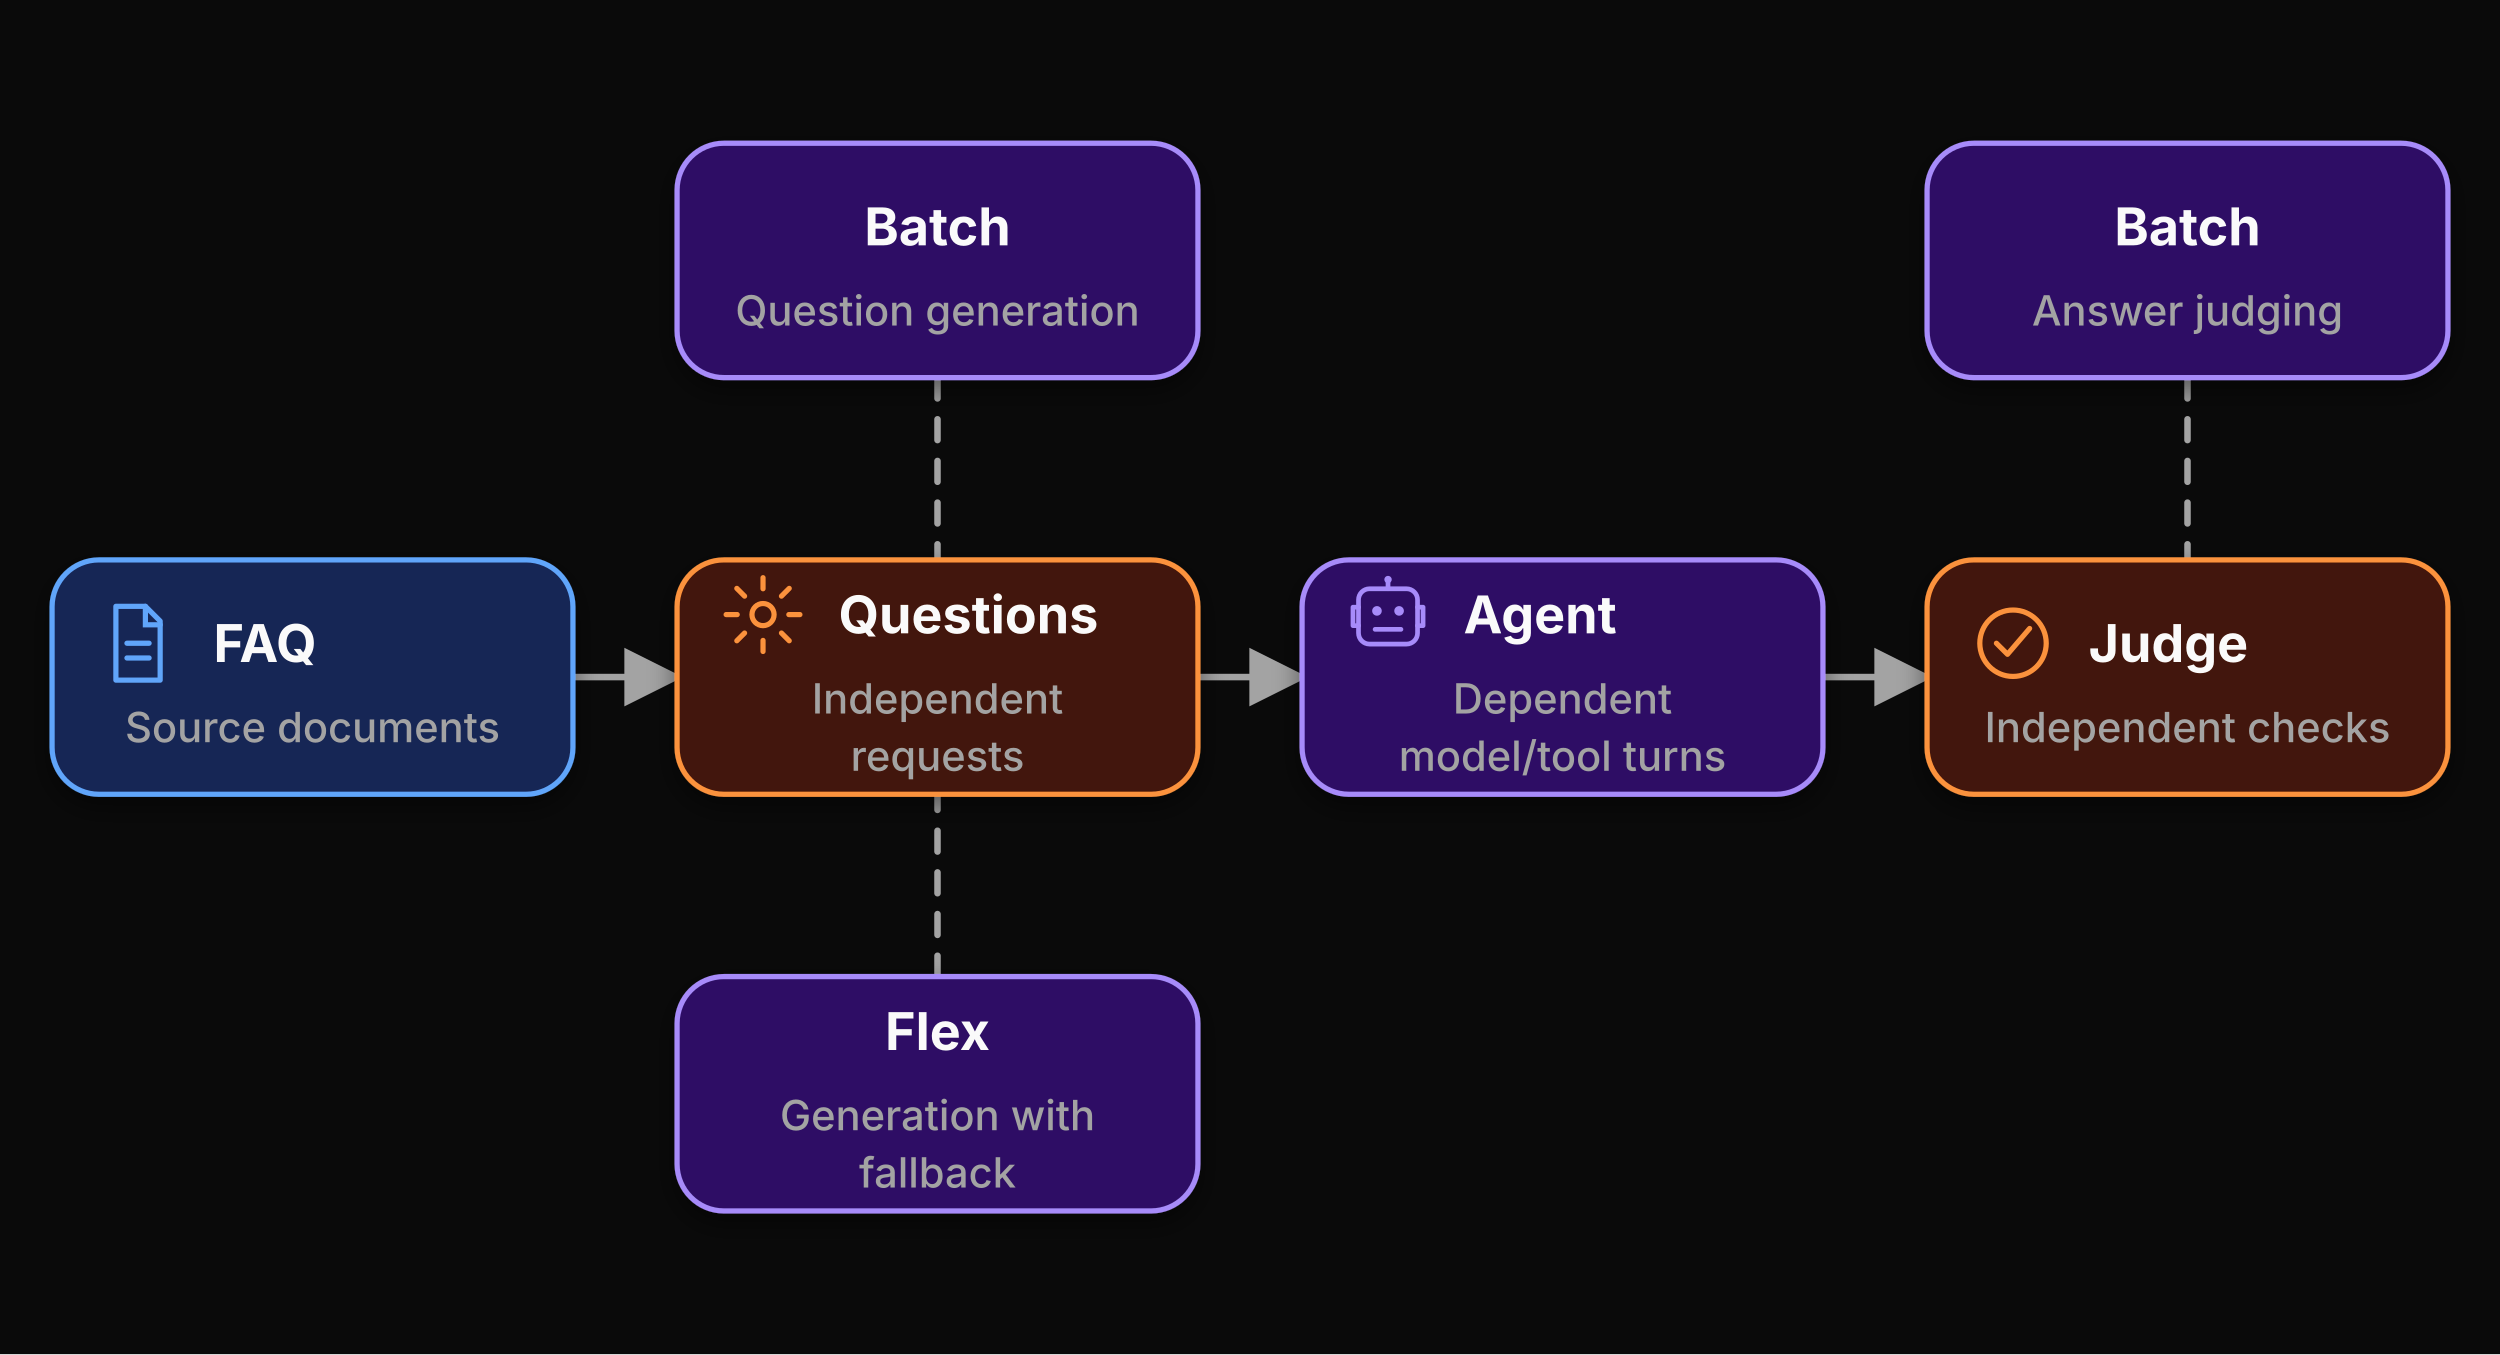
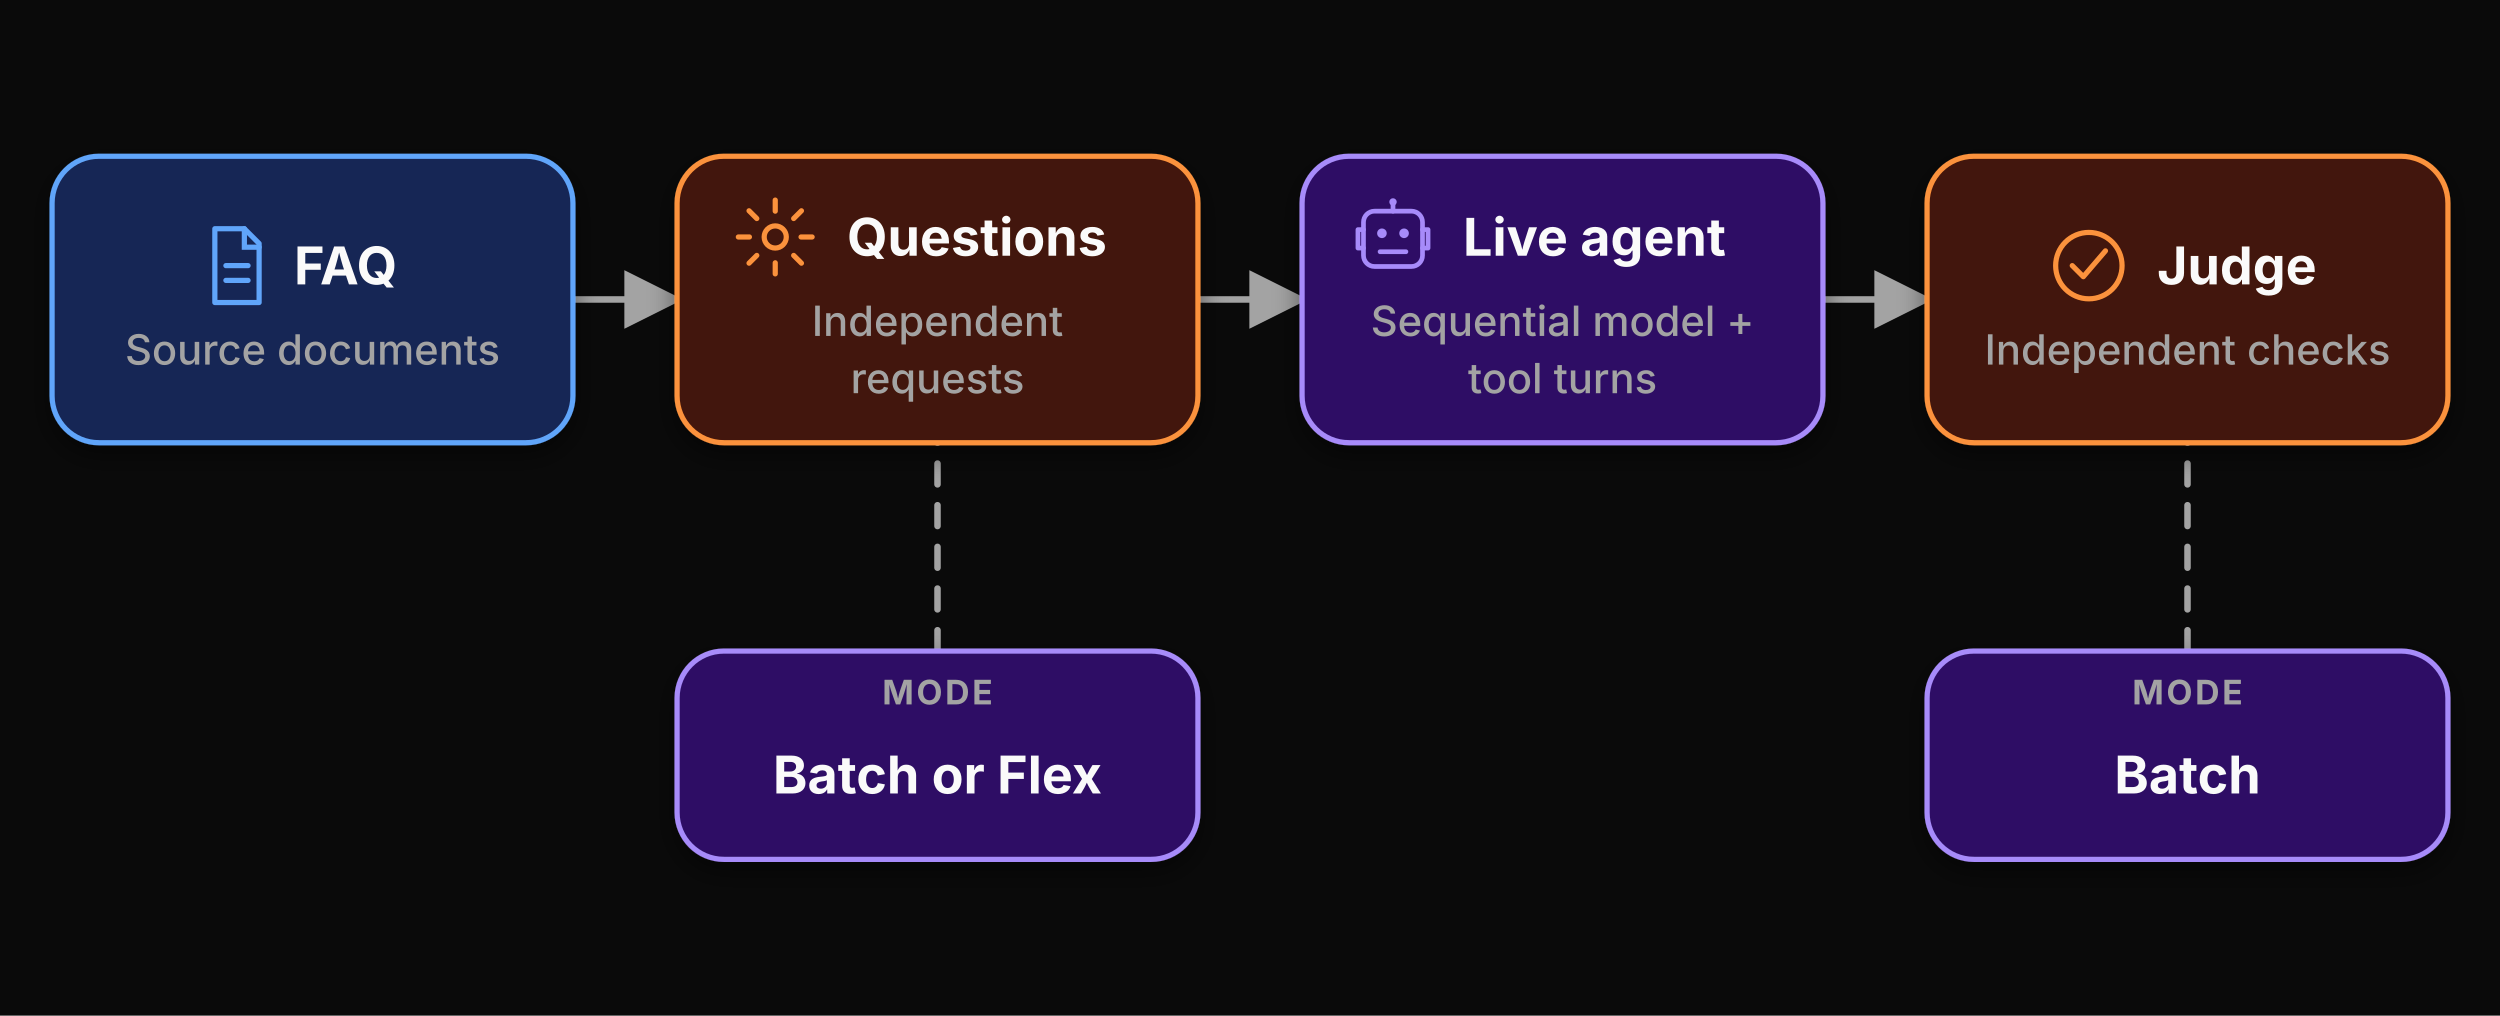
- <svg xmlns="http://www.w3.org/2000/svg" width="960" height="520" viewBox="0 0 960 520" role="img" aria-labelledby="title desc">
+ <svg xmlns="http://www.w3.org/2000/svg" width="960" height="390" viewBox="0 0 960 390" role="img" aria-labelledby="title desc">
  <defs>
    <filter id="shadow" x="-20%" y="-20%" width="140%" height="150%">
      <feDropShadow dx="0" dy="4" stdDeviation="5" flood-color="#000000" flood-opacity="0.45" />
    </filter>
    <marker id="arrow-purple" viewBox="0 0 10 10" refX="9" refY="5" markerWidth="9" markerHeight="9" orient="auto">
      <path d="M0 0 10 5 0 10Z" fill="#a78bfa" />
    </marker>
    <marker id="arrow-blue" viewBox="0 0 10 10" refX="9" refY="5" markerWidth="9" markerHeight="9" orient="auto">
      <path d="M0 0 10 5 0 10Z" fill="#60a5fa" />
    </marker>
    <marker id="arrow-amber" viewBox="0 0 10 10" refX="9" refY="5" markerWidth="9" markerHeight="9" orient="auto">
      <path d="M0 0 10 5 0 10Z" fill="#fb923c" />
    </marker>
    <marker id="arrow-green" viewBox="0 0 10 10" refX="9" refY="5" markerWidth="9" markerHeight="9" orient="auto">
      <path d="M0 0 10 5 0 10Z" fill="#bfff00" />
    </marker>
    <marker id="arrow-red" viewBox="0 0 10 10" refX="9" refY="5" markerWidth="9" markerHeight="9" orient="auto">
      <path d="M0 0 10 5 0 10Z" fill="#f87171" />
    </marker>
    <marker id="arrow-gray" viewBox="0 0 10 10" refX="9" refY="5" markerWidth="9" markerHeight="9" orient="auto">
      <path d="M0 0 10 5 0 10Z" fill="#a3a3a3" />
    </marker>
    <symbol id="icon-check" viewBox="0 0 24 24">
      <circle cx="12" cy="12" r="9" fill="none" stroke="currentColor" stroke-width="2" />
      <path d="m7.5 12 3 3 6-7" fill="none" stroke="currentColor" stroke-width="2" stroke-linecap="round" stroke-linejoin="round" />
    </symbol>
    <symbol id="icon-document" viewBox="0 0 24 24">
      <path d="M6 2h8l4 4v16H6Z" fill="none" stroke="currentColor" stroke-width="2" stroke-linejoin="round" />
      <path d="M14 2v5h4M9 12h6M9 16h6" fill="none" stroke="currentColor" stroke-width="2" stroke-linecap="round" />
    </symbol>
    <symbol id="icon-robot" viewBox="0 0 24 24">
      <path d="M12 5V2.5" fill="none" stroke="currentColor" stroke-width="1.8" stroke-linecap="round" />
      <circle cx="12" cy="2.5" r="1" fill="currentColor" />
      <rect x="4" y="5" width="16" height="15" rx="3" fill="none" stroke="currentColor" stroke-width="1.8" />
      <path d="M4 10H2.5v5H4M20 10h1.5v5H20" fill="none" stroke="currentColor" stroke-width="1.8" stroke-linecap="round" stroke-linejoin="round" />
      <circle cx="9" cy="11" r="1.3" fill="currentColor" />
      <circle cx="15" cy="11" r="1.3" fill="currentColor" />
      <path d="M8.5 16h7" fill="none" stroke="currentColor" stroke-width="1.8" stroke-linecap="round" />
    </symbol>
    <symbol id="icon-settings" viewBox="0 0 24 24">
      <circle cx="12" cy="12" r="3" fill="none" stroke="currentColor" stroke-width="2" />
      <path d="M12 2v3M12 19v3M2 12h3M19 12h3M4.9 4.9 7 7M17 17l2.1 2.1M19.1 4.9 17 7M7 17l-2.1 2.1" fill="none" stroke="currentColor" stroke-width="2" stroke-linecap="round" />
    </symbol>
    <style>
      text { font-family: "Inter", system-ui, -apple-system, BlinkMacSystemFont, "Segoe UI", sans-serif; fill: #fafafa; }
      symbol [stroke] { vector-effect: non-scaling-stroke; }
      .node rect { stroke-width: 2; }
      .node-boundary rect { stroke-width: 2; stroke-dasharray: 8 8; }
      .boundary-title { font-size: 16px; font-weight: 750; text-anchor: start; }
      .node-title { font-weight: 750; text-anchor: middle; }
      .node-title.icon-copy { text-anchor: start; }
      .node-subtitle { font-weight: 500; fill: #a3a3a3; text-anchor: middle; }
      .eyebrow { font-weight: 750; letter-spacing: 1px; fill: #a3a3a3; text-anchor: middle; }
      .mention-icon { font-size: 27px; font-weight: 750; text-anchor: middle; }
      .standalone-mention { font-size: 52px; font-weight: 750; text-anchor: middle; }
      .icon-node-title { font-size: 16px; font-weight: 750; text-anchor: middle; }
      .edge { fill: none; stroke-width: 2.5; stroke-linecap: round; stroke-linejoin: round; }
      .edge-label rect { stroke-width: 2; }
      .edge-label text { font-size: 14px; font-weight: 750; text-anchor: middle; dominant-baseline: central; }
      .divider { stroke: #404040; stroke-width: 2; stroke-dasharray: 6 8; stroke-linecap: round; }
      .center-annotation { fill: #262626; stroke: none; }
      .center-title { font-weight: 800; letter-spacing: 0.08em; fill: #d4d4d4; text-anchor: middle; }
      .center-detail { font-weight: 600; fill: #a3a3a3; text-anchor: middle; }
    </style>
  </defs>
-   <rect width="960" height="520" fill="#0a0a0a" />
-   <path class="edge" d="M220 260L260 260" stroke="#a3a3a3" marker-end="url(#arrow-gray)" />
-   <path class="edge" d="M460 260L500 260" stroke="#a3a3a3" marker-end="url(#arrow-gray)" />
-   <path class="edge" d="M700 260L740 260" stroke="#a3a3a3" marker-end="url(#arrow-gray)" />
-   <path class="edge" d="M360 145L360 215" stroke="#a3a3a3" stroke-dasharray="8 8" />
-   <path class="edge" d="M360 375L360 305" stroke="#a3a3a3" stroke-dasharray="8 8" />
-   <path class="edge" d="M840 145L840 215" stroke="#a3a3a3" stroke-dasharray="8 8" />
-   <g class="node node-blue" transform="translate(20 215)" filter="url(#shadow)">
-     <rect width="200" height="90" rx="18" fill="#172554" stroke="#60a5fa" />
-     <use href="#icon-document" x="16" y="15" width="34" height="34" color="#60a5fa" />
-     <text class="node-title icon-copy" x="62" y="39.2" font-size="20">FAQ</text>
-     <text class="node-subtitle" x="100" y="70" font-size="16">Source documents</text>
+   <rect width="960" height="390" fill="#0a0a0a" />
+   <path class="edge" d="M220 115L260 115" stroke="#a3a3a3" marker-end="url(#arrow-gray)" />
+   <path class="edge" d="M460 115L500 115" stroke="#a3a3a3" marker-end="url(#arrow-gray)" />
+   <path class="edge" d="M700 115L740 115" stroke="#a3a3a3" marker-end="url(#arrow-gray)" />
+   <path class="edge" d="M360 250L360 170" stroke="#a3a3a3" stroke-dasharray="8 8" />
+   <path class="edge" d="M840 250L840 170" stroke="#a3a3a3" stroke-dasharray="8 8" />
+   <g class="node node-blue" transform="translate(20 60)" filter="url(#shadow)">
+     <rect width="200" height="110" rx="18" fill="#172554" stroke="#60a5fa" />
+     <use href="#icon-document" x="54" y="25" width="34" height="34" color="#60a5fa" />
+     <text class="node-title icon-copy" x="92.93" y="49.2" font-size="20">FAQ</text>
+     <text class="node-subtitle" x="100" y="80" font-size="16">Source documents</text>
  </g>
-   <g class="node node-amber" transform="translate(260 215)" filter="url(#shadow)">
-     <rect width="200" height="90" rx="18" fill="#431407" stroke="#fb923c" />
-     <use href="#icon-settings" x="16" y="4" width="34" height="34" color="#fb923c" />
-     <text class="node-title icon-copy" x="62" y="28.2" font-size="20">Questions</text>
-     <text class="node-subtitle" x="100" y="59" font-size="16">Independent</text>
-     <text class="node-subtitle" x="100" y="81" font-size="16">requests</text>
+   <g class="node node-amber" transform="translate(260 60)" filter="url(#shadow)">
+     <rect width="200" height="110" rx="18" fill="#431407" stroke="#fb923c" />
+     <use href="#icon-settings" x="20.69" y="14" width="34" height="34" color="#fb923c" />
+     <text class="node-title icon-copy" x="65.26" y="38.2" font-size="20">Questions</text>
+     <text class="node-subtitle" x="100" y="69" font-size="16">Independent</text>
+     <text class="node-subtitle" x="100" y="91" font-size="16">requests</text>
  </g>
-   <g class="node node-purple" transform="translate(500 215)" filter="url(#shadow)">
-     <rect width="200" height="90" rx="18" fill="#2e1065" stroke="#a78bfa" />
-     <use href="#icon-robot" x="16" y="4" width="34" height="34" color="#a78bfa" />
-     <text class="node-title icon-copy" x="62" y="28.2" font-size="20">Agent</text>
-     <text class="node-subtitle" x="100" y="59" font-size="16">Dependent</text>
-     <text class="node-subtitle" x="100" y="81" font-size="16">model/tool turns</text>
+   <g class="node node-purple" transform="translate(500 60)" filter="url(#shadow)">
+     <rect width="200" height="110" rx="18" fill="#2e1065" stroke="#a78bfa" />
+     <use href="#icon-robot" x="17.91" y="14" width="34" height="34" color="#a78bfa" />
+     <text class="node-title icon-copy" x="61.8" y="38.2" font-size="20">Live agent</text>
+     <text class="node-subtitle" x="100" y="69" font-size="16">Sequential model +</text>
+     <text class="node-subtitle" x="100" y="91" font-size="16">tool turns</text>
  </g>
-   <g class="node node-amber" transform="translate(740 215)" filter="url(#shadow)">
-     <rect width="200" height="90" rx="18" fill="#431407" stroke="#fb923c" />
-     <use href="#icon-check" x="16" y="15" width="34" height="34" color="#fb923c" />
-     <text class="node-title icon-copy" x="62" y="39.2" font-size="20">Judge</text>
-     <text class="node-subtitle" x="100" y="70" font-size="16">Independent checks</text>
+   <g class="node node-amber" transform="translate(740 60)" filter="url(#shadow)">
+     <rect width="200" height="110" rx="18" fill="#431407" stroke="#fb923c" />
+     <use href="#icon-check" x="45.12" y="25" width="34" height="34" color="#fb923c" />
+     <text class="node-title icon-copy" x="88.3" y="49.2" font-size="20">Judge</text>
+     <text class="node-subtitle" x="100" y="80" font-size="16">Independent checks</text>
  </g>
-   <g class="node node-purple" transform="translate(260 55)" filter="url(#shadow)">
-     <rect width="200" height="90" rx="18" fill="#2e1065" stroke="#a78bfa" />
-     <text class="node-title" x="100" y="39.2" font-size="20">Batch</text>
-     <text class="node-subtitle" x="100" y="70" font-size="16">Question generation</text>
+   <g class="node node-purple" transform="translate(260 250)" filter="url(#shadow)">
+     <rect width="200" height="80" rx="18" fill="#2e1065" stroke="#a78bfa" />
+     <text class="eyebrow" x="100" y="20.5" font-size="13">MODE</text>
+     <text class="node-title" x="100" y="54.7" font-size="20">Batch or Flex</text>
  </g>
-   <g class="node node-purple" transform="translate(260 375)" filter="url(#shadow)">
-     <rect width="200" height="90" rx="18" fill="#2e1065" stroke="#a78bfa" />
-     <text class="node-title" x="100" y="28.2" font-size="20">Flex</text>
-     <text class="node-subtitle" x="100" y="59" font-size="16">Generation with</text>
-     <text class="node-subtitle" x="100" y="81" font-size="16">fallback</text>
-   </g>
-   <g class="node node-purple" transform="translate(740 55)" filter="url(#shadow)">
-     <rect width="200" height="90" rx="18" fill="#2e1065" stroke="#a78bfa" />
-     <text class="node-title" x="100" y="39.2" font-size="20">Batch</text>
-     <text class="node-subtitle" x="100" y="70" font-size="16">Answer judging</text>
+   <g class="node node-purple" transform="translate(740 250)" filter="url(#shadow)">
+     <rect width="200" height="80" rx="18" fill="#2e1065" stroke="#a78bfa" />
+     <text class="eyebrow" x="100" y="20.5" font-size="13">MODE</text>
+     <text class="node-title" x="100" y="54.7" font-size="20">Batch</text>
  </g>
</svg>
